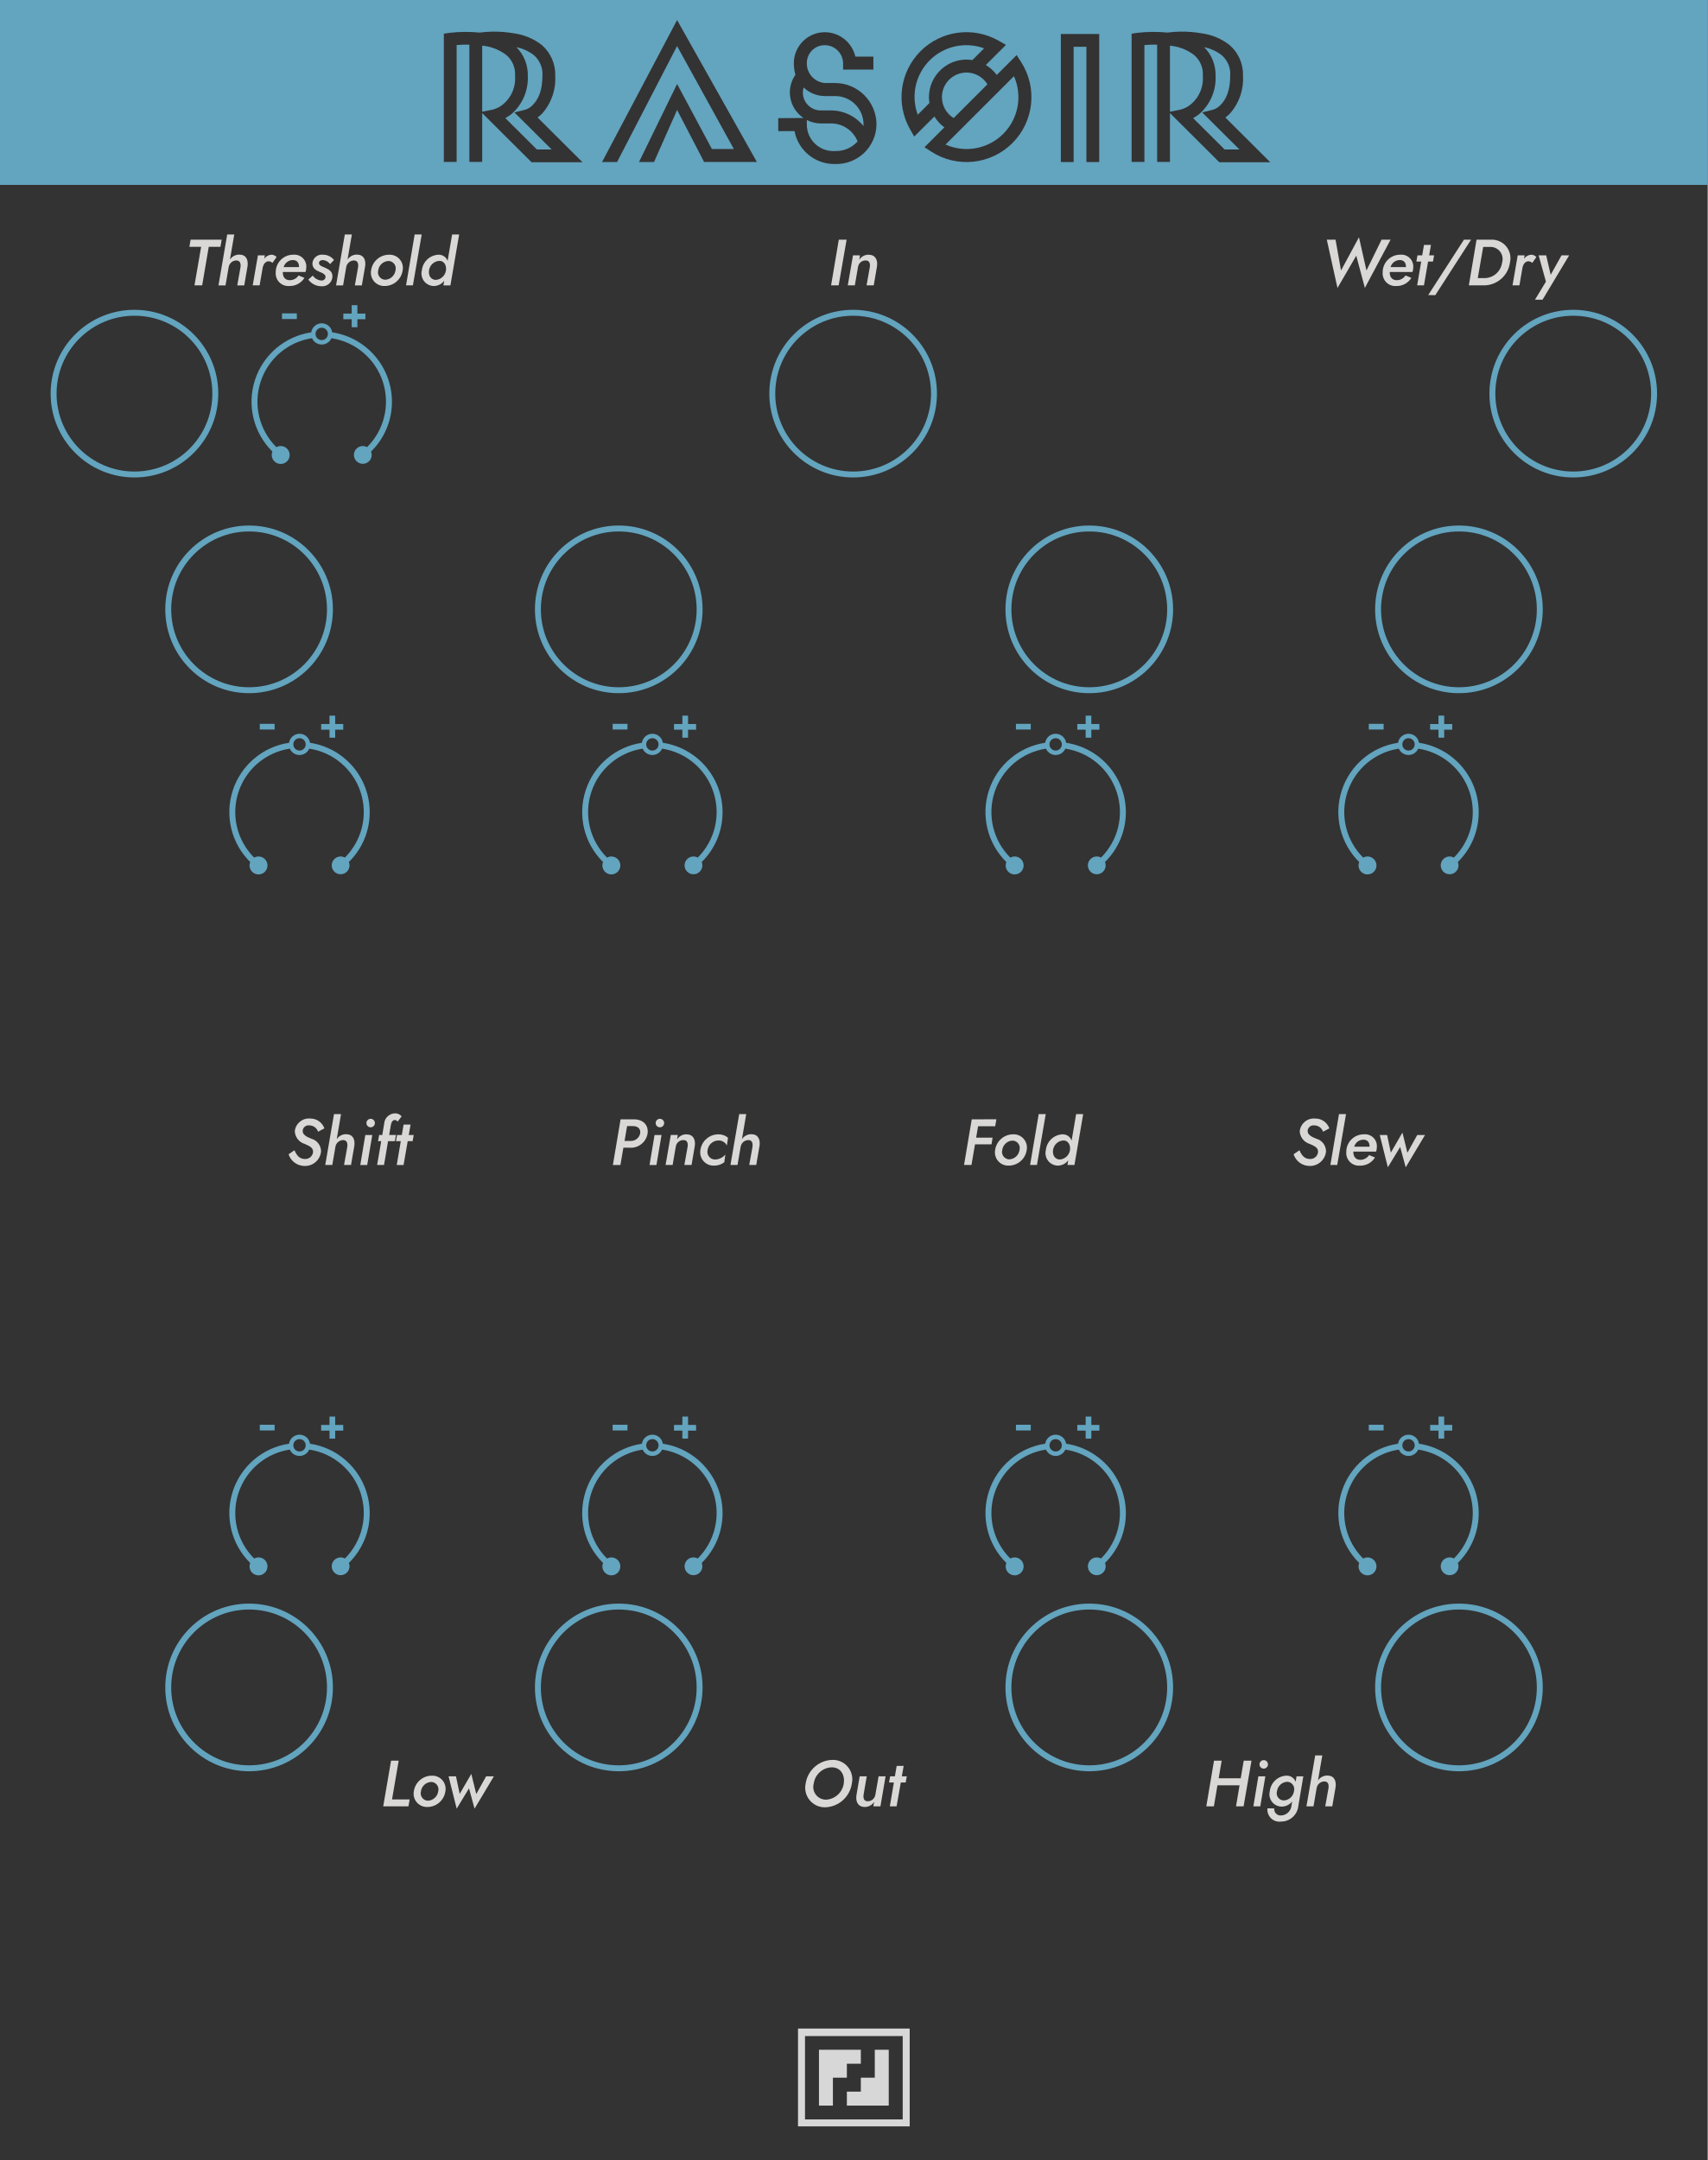
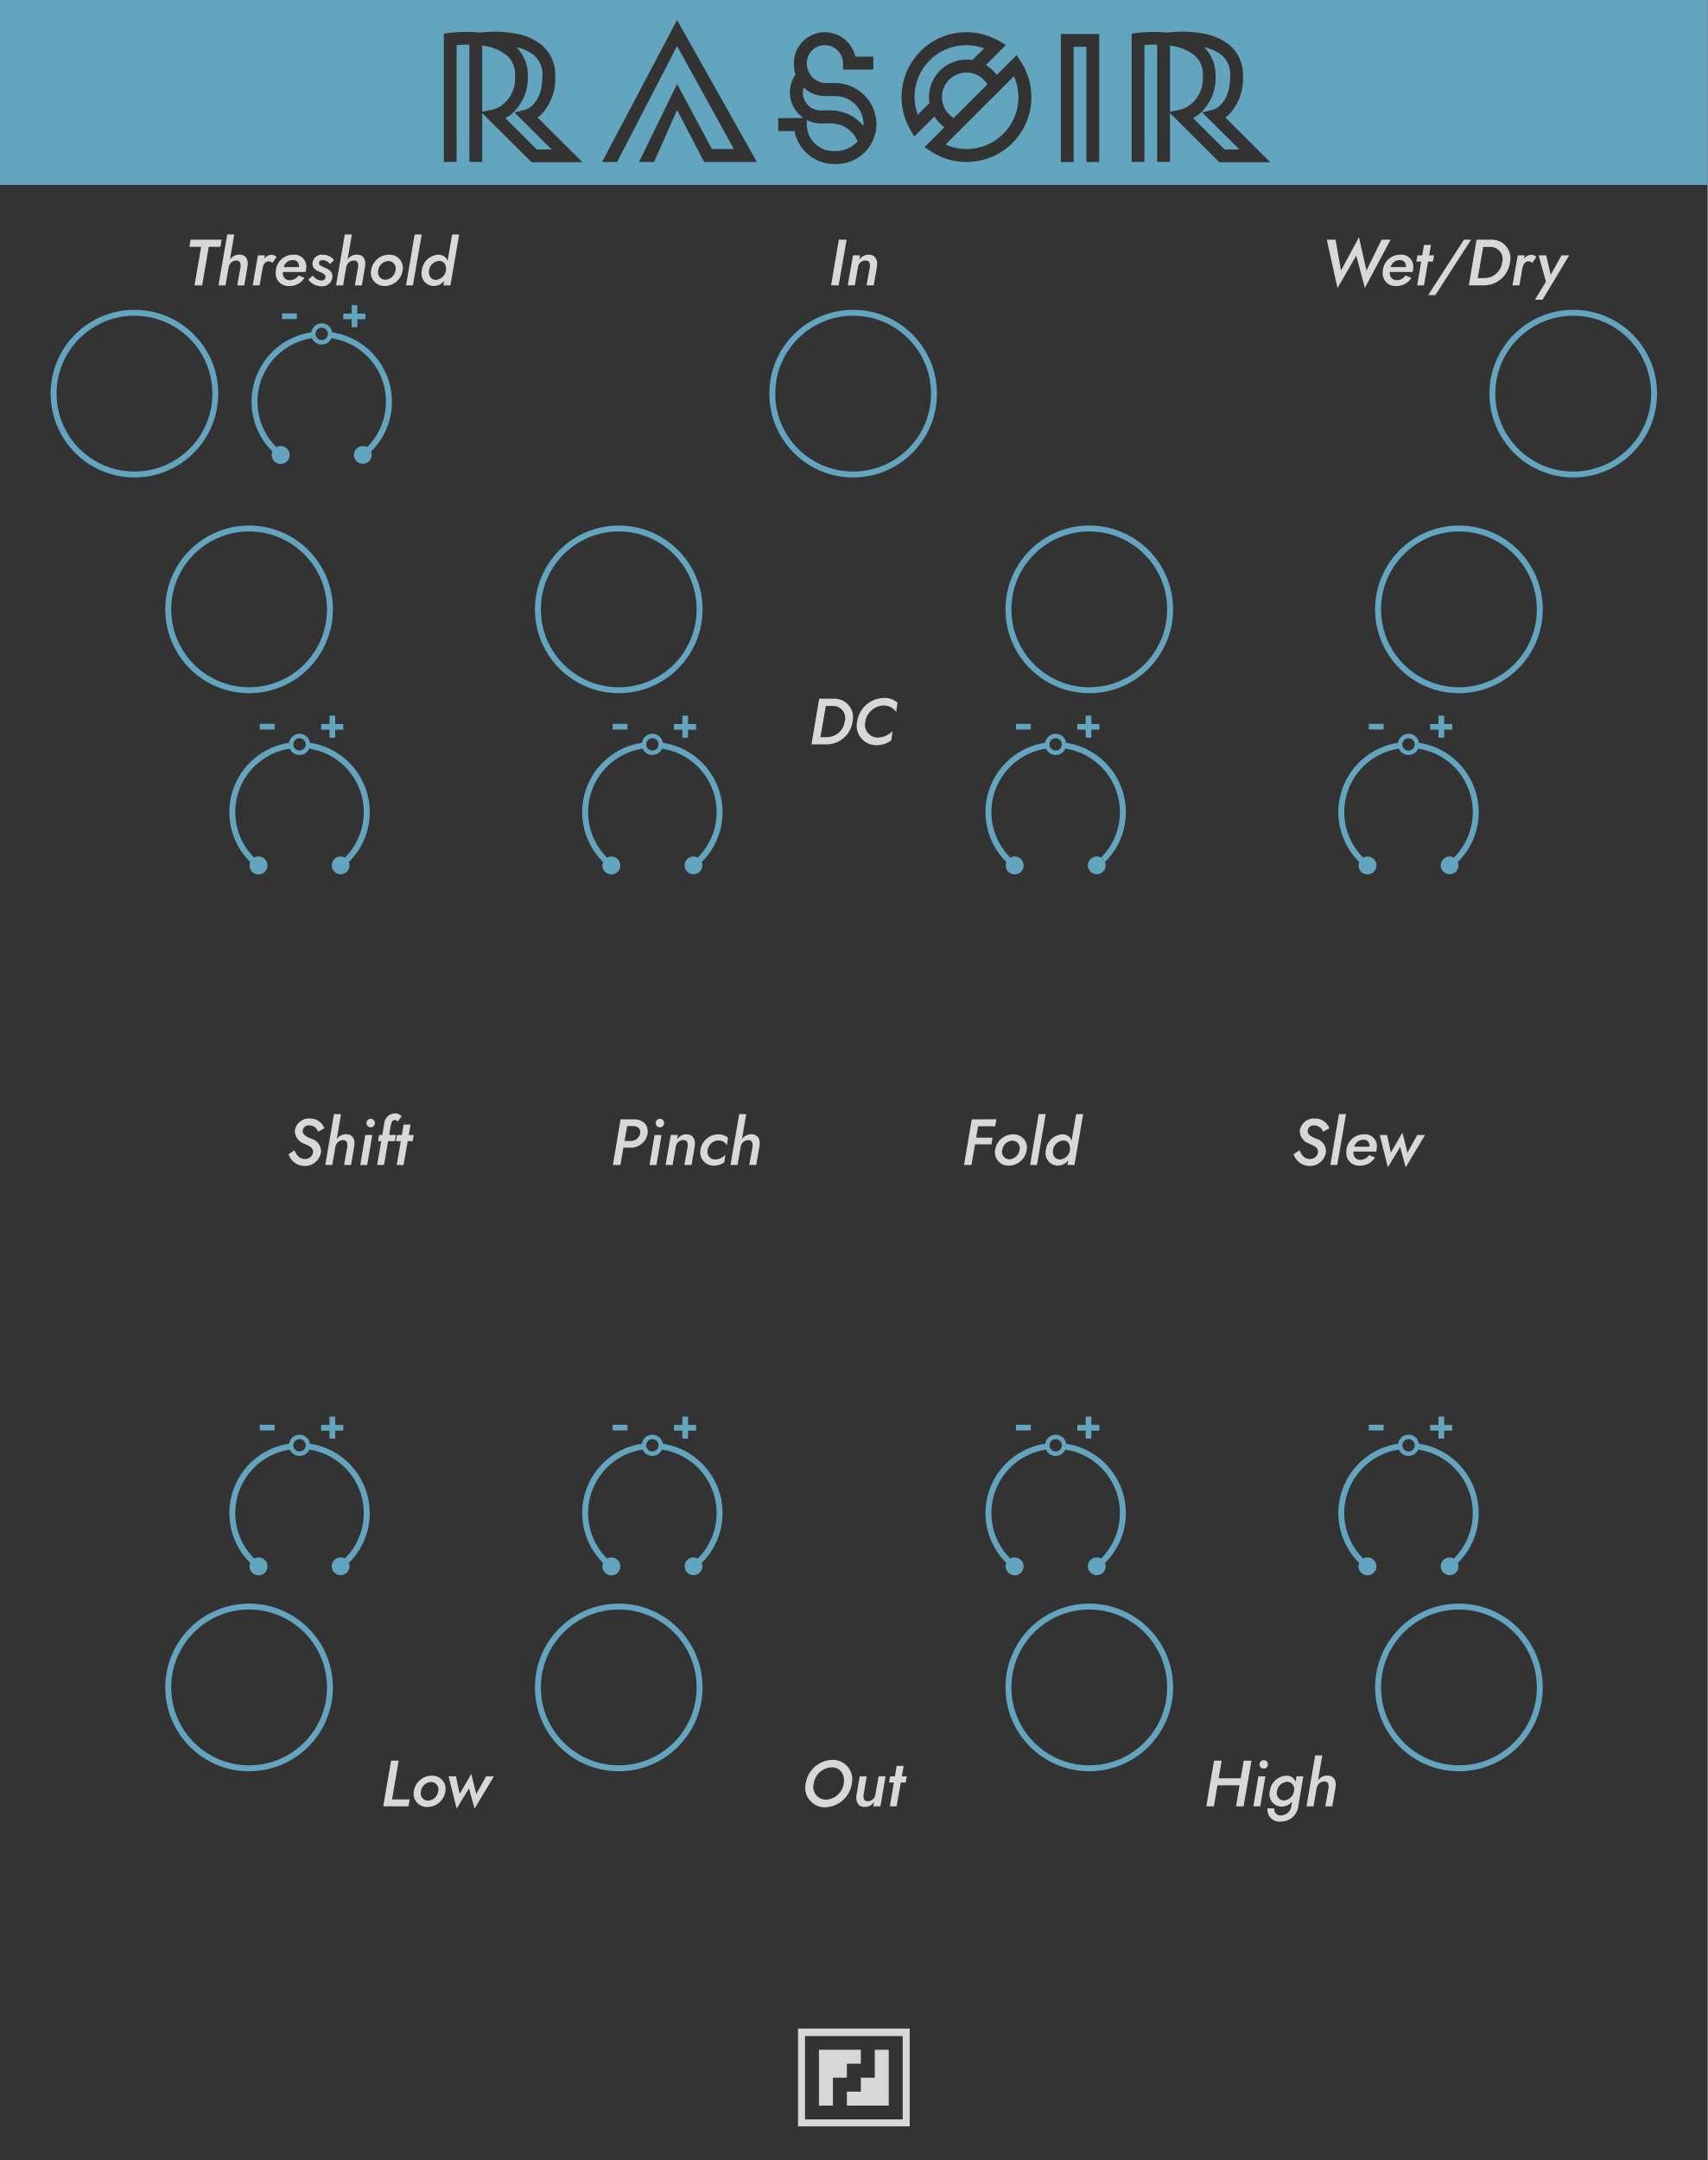
- <svg xmlns="http://www.w3.org/2000/svg" id="svg1027" version="1.1" viewBox="0 0 288 364.252" height="128.5mm" width="101.6mm">
-   <defs id="defs1031" />
-   <g data-name="Rasoir" id="4f4930e5-e739-4671-9c12-14c9fcf0f2c1">
-     <rect fill="#333" height="364.252" width="288" data-name="BG" id="ca32be9a-f59f-4d6b-8d86-cb1a7b175b66" />
-     <rect fill="#63a4bf" height="31.181" width="288" data-name="Header" id="e96770ef-0c9f-47a9-b61f-1850cdcccdc6" />
-     <g data-name="Logo" id="8f72680e-1e25-4e26-a13f-835b089ff65d">
+ <svg xmlns="http://www.w3.org/2000/svg" id="svg1031" version="1.1" viewBox="0 0 288 364.252" height="128.5mm" width="101.6mm">
+   <defs id="defs1035" />
+   <g data-name="Rasoir" id="140d78ec-468f-4d15-a082-624430942a63">
+     <rect fill="#333" height="364.252" width="288" data-name="BG" id="31c76ab0-01d4-495e-a04c-e8998869bc2b" />
+     <rect fill="#63a4bf" height="31.181" width="288" data-name="Header" id="6f911f98-e4e3-4638-a8a4-31b1df1c1140" />
+     <g data-name="Logo" id="8180852c-7c85-467a-b1fc-969953adc706">
      <polygon id="polygon837" fill="#d7d7d7" points="140.469 345.662 138.115 345.662 138.115 348.016 138.115 350.37 138.115 352.724 138.115 355.078 140.469 355.078 140.469 352.724 140.469 350.37 142.823 350.37 142.823 348.016 145.177 348.016 145.177 345.662 142.823 345.662 140.469 345.662" />
      <polygon id="polygon839" fill="#d7d7d7" points="142.823 355.078 145.177 355.078 147.531 355.078 149.885 355.078 149.885 352.724 149.885 350.37 149.885 348.016 149.885 345.662 147.531 345.662 147.531 348.016 147.531 350.37 145.177 350.37 145.177 352.724 142.823 352.724 142.823 355.078" />
      <polygon id="polygon841" fill="#d7d7d7" points="152.239 342.085 135.761 342.085 135.761 343.353 152.239 343.353 152.239 357.406 135.761 357.406 135.761 342.085 134.583 342.085 134.583 358.583 135.761 358.583 153.417 358.583 153.417 357.406 153.417 342.085 152.239 342.085" />
    </g>
-     <g data-name="Text" id="6a522b6a-b732-4c40-8ebf-26a3c871fa75">
+     <g data-name="Text" id="89b1268f-3f3c-4bf7-b7e4-56b75ae8147e">
      <path id="path844" fill="#d9d8d6" d="M32.147,40.42h5.238l-.209,1.2h-1.97l-1.111,6.5H32.8l1.122-6.5H31.938Z" />
      <path id="path846" fill="#d9d8d6" d="M39.87,43.919A1.345,1.345,0,0,0,38.572,45l-.539,3.125H36.845l1.474-8.581h1.188l-.726,4.224a1.88,1.88,0,0,1,1.563-.836c1.143,0,1.55.847,1.408,1.947l-.562,3.246H40.014l.549-3.081C40.629,44.447,40.509,43.941,39.87,43.919Z" />
      <path id="path848" fill="#d9d8d6" d="M45.337,44.062c-.539-.011-.869.44-1.013.957l-.539,3.1H42.619l.88-5.061h1.166l-.1.572a1.642,1.642,0,0,1,1.2-.682,1.216,1.216,0,0,1,.88.4l-.7.99A.906.906,0,0,0,45.337,44.062Z" />
      <path id="path850" fill="#d9d8d6" d="M46.5,45.921a2.944,2.944,0,0,1,2.971-2.97,2,2,0,0,1,2.178,2.222,2.447,2.447,0,0,1-.121.693H47.69c-.022.814.374,1.386,1.189,1.386a1.771,1.771,0,0,0,1.473-.8l.991.407a2.909,2.909,0,0,1-2.564,1.375A2.134,2.134,0,0,1,46.5,45.921Zm1.331-.88h2.6v-.022c0-.726-.352-1.166-1.056-1.166A1.628,1.628,0,0,0,47.833,45.041Z" />
      <path id="path852" fill="#d9d8d6" d="M54.2,47.308a.638.638,0,0,0,.7-.595c.011-.44-.484-.671-.969-.858-.616-.242-1.264-.6-1.243-1.463a1.591,1.591,0,0,1,1.782-1.441,2.354,2.354,0,0,1,1.86.891l-.66.693a1.676,1.676,0,0,0-1.21-.682c-.4,0-.661.2-.661.484-.022.4.418.561.924.77.748.319,1.365.66,1.343,1.54a1.713,1.713,0,0,1-1.859,1.628A2.742,2.742,0,0,1,52,47.153l.748-.682A1.945,1.945,0,0,0,54.2,47.308Z" />
      <path id="path854" fill="#d9d8d6" d="M59.7,43.919A1.345,1.345,0,0,0,58.4,45l-.539,3.125H56.677l1.474-8.581h1.188l-.726,4.224a1.88,1.88,0,0,1,1.563-.836c1.143,0,1.55.847,1.408,1.947l-.562,3.246H59.846l.549-3.081C60.461,44.447,60.341,43.941,59.7,43.919Z" />
      <path id="path856" fill="#d9d8d6" d="M65.621,42.951a2.231,2.231,0,0,1,2.288,2.64,3.071,3.071,0,0,1-3.036,2.64,2.237,2.237,0,0,1-2.289-2.64A3.071,3.071,0,0,1,65.621,42.951Zm-.66,4.224A1.833,1.833,0,0,0,66.7,45.591a1.255,1.255,0,0,0-1.178-1.584,1.832,1.832,0,0,0-1.738,1.584A1.255,1.255,0,0,0,64.961,47.175Z" />
      <path id="path858" fill="#d9d8d6" d="M71.12,39.541l-1.484,8.581H68.48l1.452-8.581Z" />
      <path id="path860" fill="#d9d8d6" d="M73.959,42.951A1.582,1.582,0,0,1,75.488,44l.759-4.455h1.188l-1.474,8.581H74.784l.132-.782a2.229,2.229,0,0,1-1.772.891,2.113,2.113,0,0,1-2-2.64A2.954,2.954,0,0,1,73.959,42.951ZM73.518,47.2a1.863,1.863,0,0,0,1.695-1.606c.11-.847-.308-1.584-1.078-1.606a1.864,1.864,0,0,0-1.783,1.606C72.221,46.449,72.66,47.2,73.518,47.2Z" />
      <path id="path862" fill="#d9d8d6" d="M142.779,40.42l-1.342,7.7h-1.276l1.3-7.7Z" />
      <path id="path864" fill="#d9d8d6" d="M145.991,43.919a1.284,1.284,0,0,0-1.287,1.089l-.539,3.114h-1.189l.88-5.061h1.178l-.121.748a1.833,1.833,0,0,1,1.562-.858c1.155,0,1.584.88,1.43,1.958l-.55,3.213h-1.21l.55-3.081C146.772,44.447,146.651,43.919,145.991,43.919Z" />
      <path id="path866" fill="#d9d8d6" d="M140.406,296.777a3.269,3.269,0,0,1,3.256,3.983,4.682,4.682,0,0,1-4.531,4.015,3.3,3.3,0,0,1-3.258-4.015A4.682,4.682,0,0,1,140.406,296.777Zm-1.144,6.711a3.178,3.178,0,0,0,3.037-2.728c.22-1.408-.485-2.718-2.026-2.729a3.175,3.175,0,0,0-3.035,2.729A2.138,2.138,0,0,0,139.262,303.488Z" />
      <path id="path868" fill="#d9d8d6" d="M146.324,303.752a1.283,1.283,0,0,0,1.3-1.078l.551-3.124h1.177l-.869,5.06h-1.189l.121-.748a1.845,1.845,0,0,1-1.563.858c-1.142,0-1.572-.891-1.418-1.958l.549-3.212h1.19l-.53,3.08C145.564,303.224,145.685,303.752,146.324,303.752Z" />
      <path id="path870" fill="#d9d8d6" d="M150.922,299.55l.3-1.761H152.4l-.308,1.761h.836l-.188,1.045h-.824l-.705,4.015h-1.143l.682-4.015h-.815l.188-1.045Z" />
      <path id="path872" fill="#d9d8d6" d="M67.238,296.909l-1.122,6.535h2.971l-.2,1.166H64.631l1.32-7.7Z" />
      <path id="path874" fill="#d9d8d6" d="M72.827,299.439a2.232,2.232,0,0,1,2.288,2.641,3.071,3.071,0,0,1-3.036,2.64,2.237,2.237,0,0,1-2.289-2.64A3.072,3.072,0,0,1,72.827,299.439Zm-.66,4.225a1.833,1.833,0,0,0,1.738-1.584,1.256,1.256,0,0,0-1.178-1.585,1.833,1.833,0,0,0-1.738,1.585A1.255,1.255,0,0,0,72.167,303.664Z" />
      <path id="path876" fill="#d9d8d6" d="M76.9,299.55l.627,2.97,1.958-3.377.836,3.4,1.662-2.992h1.309L80.032,305l-.935-3.422L77.017,305l-1.364-5.445Z" />
      <path id="path878" fill="#d9d8d6" d="M206.033,296.908l-.506,2.971h3.719l.506-2.971h1.309l-1.331,7.7h-1.276l.594-3.542h-3.73l-.6,3.542h-1.277l1.3-7.7Z" />
      <path id="path880" fill="#d9d8d6" d="M213.4,299.549l-.858,5.06h-1.166l.847-5.06Zm-.242-2.729a.716.716,0,1,1-.748.715A.722.722,0,0,1,213.161,296.82Z" />
      <path id="path882" fill="#d9d8d6" d="M214.9,304.962a1.065,1.065,0,0,0,1.166,1.187A1.814,1.814,0,0,0,217.8,304.5l.121-.7a2.286,2.286,0,0,1-1.772.857,2.081,2.081,0,0,1-2-2.6,2.945,2.945,0,0,1,2.817-2.62,1.589,1.589,0,0,1,1.54,1.035l.154-.924h1.144l-.836,4.951a2.935,2.935,0,0,1-2.927,2.684,2.034,2.034,0,0,1-2.288-2.234Zm1.628-1.343a1.819,1.819,0,0,0,1.661-1.375l.055-.274a1.241,1.241,0,0,0-1.1-1.5,1.827,1.827,0,0,0-1.782,1.585A1.213,1.213,0,0,0,216.527,303.619Z" />
      <path id="path884" fill="#d9d8d6" d="M223.358,300.407a1.346,1.346,0,0,0-1.3,1.078l-.539,3.124h-1.188l1.474-8.581H223l-.726,4.225a1.881,1.881,0,0,1,1.563-.836c1.143,0,1.551.847,1.408,1.947l-.561,3.245H223.5l.55-3.08C224.117,300.936,224,300.429,223.358,300.407Z" />
      <path id="path886" fill="#d9d8d6" d="M51.4,195.445a1.305,1.305,0,0,0,1.4-1.188c.022-.748-.616-.99-1.386-1.342a2.358,2.358,0,0,1-1.7-2.135,2.391,2.391,0,0,1,2.585-2.156,2.489,2.489,0,0,1,2.409,1.661l-1.066.562a1.547,1.547,0,0,0-1.475-1.068.988.988,0,0,0-1.122.913c-.033.617.583.991,1.452,1.331a2.218,2.218,0,0,1,1.651,2.146,2.716,2.716,0,0,1-2.806,2.453,2.858,2.858,0,0,1-2.673-1.969l.989-.682C50.036,194.84,50.519,195.445,51.4,195.445Z" />
      <path id="path888" fill="#d9d8d6" d="M57.879,192.255a1.342,1.342,0,0,0-1.3,1.078l-.539,3.124H54.853l1.475-8.581h1.187L56.79,192.1a1.88,1.88,0,0,1,1.562-.836c1.144,0,1.551.846,1.409,1.947l-.562,3.245H58.022l.55-3.08C58.638,192.783,58.517,192.276,57.879,192.255Z" />
      <path id="path890" fill="#d9d8d6" d="M62.785,191.4l-.858,5.061H60.761l.847-5.061Zm-.242-2.728a.716.716,0,1,1-.748.715A.722.722,0,0,1,62.543,188.668Z" />
      <path id="path892" fill="#d9d8d6" d="M64.468,191.4l.319-1.87a1.871,1.871,0,0,1,1.87-1.782,1.4,1.4,0,0,1,1.078.506l-.681.9a.571.571,0,0,0-.462-.286c-.386,0-.617.418-.683.9l-.275,1.627h1.144l-.186,1.045H65.447l-.682,4.016H63.6l.694-4.016h-.539l.187-1.045Z" />
      <path id="path894" fill="#d9d8d6" d="M67.767,191.4l.3-1.759h1.177l-.308,1.759h.836l-.187,1.045h-.825l-.7,4.016H66.909l.682-4.016h-.814l.187-1.045Z" />
      <path id="path896" fill="#d9d8d6" d="M106.891,188.756c1.54,0,2.52.946,2.322,2.4a2.866,2.866,0,0,1-3.059,2.387h-1.022l-.5,2.916H103.36l1.3-7.7Zm-1.132,1.143-.43,2.5h.936a1.593,1.593,0,0,0,1.694-1.243c.132-.781-.374-1.255-1.189-1.255Z" />
      <path id="path898" fill="#d9d8d6" d="M111.566,191.4l-.858,5.061h-1.166l.848-5.061Zm-.242-2.728a.716.716,0,1,1-.748.715A.721.721,0,0,1,111.324,188.668Z" />
      <path id="path900" fill="#d9d8d6" d="M115.263,192.254a1.284,1.284,0,0,0-1.288,1.09l-.539,3.113h-1.188l.88-5.061h1.178l-.122.749a1.833,1.833,0,0,1,1.563-.859c1.154,0,1.584.88,1.43,1.958l-.55,3.213h-1.21l.55-3.081C116.044,192.782,115.923,192.254,115.263,192.254Z" />
      <path id="path902" fill="#d9d8d6" d="M120.564,195.532a2.331,2.331,0,0,0,1.771-.836l-.187,1.3a2.728,2.728,0,0,1-1.717.571,2.245,2.245,0,0,1-2.309-2.639,3.065,3.065,0,0,1,3.047-2.641,2.4,2.4,0,0,1,1.606.572l-.186,1.309a1.556,1.556,0,0,0-1.453-.847,1.871,1.871,0,0,0-1.8,1.607A1.286,1.286,0,0,0,120.564,195.532Z" />
      <path id="path904" fill="#d9d8d6" d="M126.219,192.254a1.344,1.344,0,0,0-1.3,1.078l-.539,3.125h-1.189l1.475-8.581h1.187l-.725,4.225a1.877,1.877,0,0,1,1.562-.837c1.144,0,1.551.847,1.408,1.947l-.561,3.246h-1.177l.55-3.081C126.977,192.782,126.857,192.276,126.219,192.254Z" />
      <path id="path906" fill="#d9d8d6" d="M168.038,188.755l-.2,1.166h-2.883l-.33,1.926H167.4l-.186,1.132h-2.784l-.594,3.477h-1.254l1.3-7.7Z" />
      <path id="path908" fill="#d9d8d6" d="M170.864,191.285a2.232,2.232,0,0,1,2.288,2.641,3.071,3.071,0,0,1-3.036,2.64,2.237,2.237,0,0,1-2.289-2.64A3.072,3.072,0,0,1,170.864,191.285Zm-.66,4.225a1.833,1.833,0,0,0,1.738-1.584,1.255,1.255,0,0,0-1.177-1.584,1.832,1.832,0,0,0-1.739,1.584A1.256,1.256,0,0,0,170.2,195.51Z" />
      <path id="path910" fill="#d9d8d6" d="M176.363,187.875l-1.484,8.581h-1.156l1.453-8.581Z" />
      <path id="path912" fill="#d9d8d6" d="M179.2,191.285a1.585,1.585,0,0,1,1.529,1.046l.759-4.456h1.189l-1.475,8.581h-1.177l.132-.781a2.227,2.227,0,0,1-1.771.891,2.112,2.112,0,0,1-2-2.64A2.955,2.955,0,0,1,179.2,191.285Zm-.44,4.247a1.863,1.863,0,0,0,1.694-1.606c.11-.847-.308-1.584-1.078-1.607a1.863,1.863,0,0,0-1.782,1.607C177.464,194.784,177.9,195.532,178.762,195.532Z" />
      <path id="path914" fill="#d9d8d6" d="M220.89,195.444a1.305,1.305,0,0,0,1.4-1.187c.021-.748-.615-.99-1.387-1.343a2.36,2.36,0,0,1-1.705-2.134,2.391,2.391,0,0,1,2.586-2.156,2.485,2.485,0,0,1,2.408,1.661l-1.066.561a1.545,1.545,0,0,0-1.475-1.067.988.988,0,0,0-1.121.913c-.033.616.582.99,1.451,1.331a2.213,2.213,0,0,1,1.651,2.145,2.716,2.716,0,0,1-2.8,2.454,2.862,2.862,0,0,1-2.674-1.97l.99-.681C219.525,194.84,220.01,195.444,220.89,195.444Z" />
      <path id="path916" fill="#d9d8d6" d="M227.006,187.876l-1.485,8.581h-1.156l1.453-8.581Z" />
      <path id="path918" fill="#d9d8d6" d="M227.049,194.257a2.945,2.945,0,0,1,2.97-2.971,2,2,0,0,1,2.18,2.223,2.44,2.44,0,0,1-.121.692h-3.84c-.023.815.373,1.387,1.188,1.387a1.777,1.777,0,0,0,1.474-.8l.99.407a2.909,2.909,0,0,1-2.564,1.375A2.134,2.134,0,0,1,227.049,194.257Zm1.332-.881h2.595v-.022c0-.726-.351-1.166-1.054-1.166A1.626,1.626,0,0,0,228.381,193.376Z" />
      <path id="path920" fill="#d9d8d6" d="M233.935,191.4l.627,2.97,1.957-3.377.836,3.4,1.662-2.993h1.309l-3.256,5.446-.935-3.422-2.079,3.422-1.365-5.446Z" />
      <path id="path922" fill="#d9d8d6" d="M233,40.42h1.518l-4.335,8.131-1.452-5.435-3.168,5.446-1.8-8.142h1.474l.924,5.193,3.025-5.6,1.266,5.6Z" />
      <path id="path924" fill="#d9d8d6" d="M233.185,45.921a2.944,2.944,0,0,1,2.971-2.97,2,2,0,0,1,2.179,2.222,2.483,2.483,0,0,1-.121.693h-3.84c-.023.814.374,1.386,1.188,1.386a1.774,1.774,0,0,0,1.474-.8l.99.407a2.906,2.906,0,0,1-2.563,1.375A2.134,2.134,0,0,1,233.185,45.921Zm1.331-.88h2.6v-.022c0-.726-.351-1.166-1.056-1.166A1.628,1.628,0,0,0,234.516,45.041Z" />
      <path id="path926" fill="#d9d8d6" d="M239.852,43.061l.3-1.76h1.177l-.308,1.76h.836l-.187,1.045h-.825l-.7,4.016h-1.144l.682-4.016h-.814l.187-1.045Z" />
      <path id="path928" fill="#d9d8d6" d="M248.092,40.42l-6.03,9.352-1.2-.011,6.029-9.341Z" />
      <path id="path930" fill="#d9d8d6" d="M247.717,48.122l1.3-7.7h2.4a3.13,3.13,0,0,1,3.234,3.851,4.442,4.442,0,0,1-4.466,3.851Zm2.42-6.48-.914,5.258h1.045a3.021,3.021,0,0,0,3.059-2.629,2.041,2.041,0,0,0-2.079-2.629Z" />
      <path id="path932" fill="#d9d8d6" d="M257.8,44.062c-.539-.011-.87.44-1.013.957l-.539,3.1h-1.166l.88-5.061h1.166l-.1.572a1.642,1.642,0,0,1,1.2-.682,1.216,1.216,0,0,1,.88.4l-.7.99A.908.908,0,0,0,257.8,44.062Z" />
      <path id="path934" fill="#d9d8d6" d="M260.146,50.542H258.87l1.848-3.047-1.232-4.434h1.277l.758,3.278,1.827-3.278h1.287Z" />
+       <path id="path936" fill="#d9d8d6" d="M136.853,125.528l1.3-7.7h2.4a3.13,3.13,0,0,1,3.234,3.851,4.441,4.441,0,0,1-4.467,3.85Zm2.42-6.48-.914,5.259H139.4a3.02,3.02,0,0,0,3.059-2.629,2.041,2.041,0,0,0-2.078-2.63Z" />
+       <path id="path938" fill="#d9d8d6" d="M147.984,124.384a3.749,3.749,0,0,0,2.553-1.078l-.231,1.54a4.07,4.07,0,0,1-2.5.814,3.278,3.278,0,0,1-3.255-3.982,4.659,4.659,0,0,1,4.533-3.983,3.2,3.2,0,0,1,2.287.814l-.242,1.552a2.486,2.486,0,0,0-2.135-1.09,3.22,3.22,0,0,0-3.057,2.707A2.166,2.166,0,0,0,147.984,124.384Z" />
    </g>
-     <g data-name="Legend" id="ff587c59-89d5-49e2-a69b-bc76e725ca78">
-       <circle id="circle937" stroke-miterlimit="10" stroke="#63a4bf" fill="none" r="13.636" cy="66.38" cx="143.88" />
-       <circle id="circle939" stroke-miterlimit="10" stroke="#63a4bf" fill="none" r="13.636" cy="102.759" cx="42.009" />
-       <path id="path941" fill="#63a4bf" d="M43.815,122.063h2.5v.959h-2.5Z" />
-       <path id="path943" fill="#63a4bf" d="M57.886,123.052H56.53v1.35h-.959v-1.35H54.16v-.959h1.411v-1.41h.959v1.41h1.356Z" />
-       <path id="path945" fill="#63a4bf" d="M62.352,136.953A11.847,11.847,0,0,0,52.279,125.26a1.785,1.785,0,0,0-3.531,0,11.821,11.821,0,0,0-6.55,20.11,1.513,1.513,0,1,0,.667-.749,10.821,10.821,0,0,1,6.011-18.371,1.788,1.788,0,0,0,3.275,0,10.821,10.821,0,0,1,6.016,18.366,1.5,1.5,0,1,0,.667.748A11.728,11.728,0,0,0,62.352,136.953ZM50.513,126.571a1.043,1.043,0,1,1,1.043-1.043A1.043,1.043,0,0,1,50.513,126.571Z" />
-       <circle id="circle947" stroke-miterlimit="10" stroke="#63a4bf" fill="none" r="13.636" cy="102.759" cx="104.352" />
-       <path id="path949" fill="#63a4bf" d="M103.323,122.063h2.5v.959h-2.5Z" />
-       <path id="path951" fill="#63a4bf" d="M117.394,123.052h-1.356v1.35h-.959v-1.35h-1.411v-.959h1.411v-1.41h.959v1.41h1.356Z" />
-       <path id="path953" fill="#63a4bf" d="M121.859,136.953a11.846,11.846,0,0,0-10.072-11.693,1.785,1.785,0,0,0-3.531,0,11.821,11.821,0,0,0-6.55,20.11,1.513,1.513,0,1,0,.667-.749,10.821,10.821,0,0,1,6.011-18.371,1.787,1.787,0,0,0,3.274,0,10.822,10.822,0,0,1,6.017,18.366,1.5,1.5,0,1,0,.667.748A11.732,11.732,0,0,0,121.859,136.953Zm-11.838-10.382a1.043,1.043,0,1,1,1.043-1.043A1.042,1.042,0,0,1,110.021,126.571Z" />
-       <circle id="circle955" stroke-miterlimit="10" stroke="#63a4bf" fill="none" r="13.636" cy="102.759" cx="183.705" />
-       <path id="path957" fill="#63a4bf" d="M171.337,122.063h2.5v.959h-2.5Z" />
-       <path id="path959" fill="#63a4bf" d="M185.408,123.052h-1.356v1.35h-.959v-1.35h-1.41v-.959h1.41v-1.41h.959v1.41h1.356Z" />
-       <path id="path961" fill="#63a4bf" d="M189.874,136.953A11.847,11.847,0,0,0,179.8,125.26a1.785,1.785,0,0,0-3.531,0,11.821,11.821,0,0,0-6.55,20.11,1.513,1.513,0,1,0,.667-.749,10.821,10.821,0,0,1,6.012-18.371,1.787,1.787,0,0,0,3.274,0,10.821,10.821,0,0,1,6.016,18.366,1.5,1.5,0,1,0,.668.748A11.732,11.732,0,0,0,189.874,136.953Zm-11.838-10.382a1.043,1.043,0,1,1,1.042-1.043A1.043,1.043,0,0,1,178.036,126.571Z" />
-       <circle id="circle963" stroke-miterlimit="10" stroke="#63a4bf" fill="none" r="13.636" cy="102.759" cx="246.047" />
-       <path id="path965" fill="#63a4bf" d="M230.845,122.063h2.5v.959h-2.5Z" />
-       <path id="path967" fill="#63a4bf" d="M244.916,123.052H243.56v1.35H242.6v-1.35H241.19v-.959H242.6v-1.41h.959v1.41h1.356Z" />
-       <path id="path969" fill="#63a4bf" d="M249.382,136.953a11.847,11.847,0,0,0-10.073-11.693,1.785,1.785,0,0,0-3.531,0,11.821,11.821,0,0,0-6.55,20.11,1.513,1.513,0,1,0,.667-.749,10.821,10.821,0,0,1,6.011-18.371,1.788,1.788,0,0,0,3.275,0,10.821,10.821,0,0,1,6.016,18.366,1.5,1.5,0,1,0,.667.748A11.728,11.728,0,0,0,249.382,136.953Zm-11.839-10.382a1.043,1.043,0,1,1,1.043-1.043A1.043,1.043,0,0,1,237.543,126.571Z" />
-       <path id="path971" fill="#63a4bf" d="M43.815,240.263h2.5v.96h-2.5Z" />
-       <path id="path973" fill="#63a4bf" d="M57.886,241.253H56.53v1.35h-.959v-1.35H54.16v-.959h1.411v-1.411h.959v1.411h1.356Z" />
-       <path id="path975" fill="#63a4bf" d="M62.352,255.154a11.847,11.847,0,0,0-10.073-11.693,1.785,1.785,0,0,0-3.531,0,11.822,11.822,0,0,0-6.55,20.111,1.513,1.513,0,1,0,.667-.749,10.821,10.821,0,0,1,6.011-18.371,1.788,1.788,0,0,0,3.275,0,10.821,10.821,0,0,1,6.016,18.366,1.5,1.5,0,1,0,.667.748A11.732,11.732,0,0,0,62.352,255.154ZM50.513,244.772a1.043,1.043,0,1,1,1.043-1.043A1.043,1.043,0,0,1,50.513,244.772Z" />
-       <path id="path977" fill="#63a4bf" d="M103.323,240.263h2.5v.96h-2.5Z" />
-       <path id="path979" fill="#63a4bf" d="M117.394,241.253h-1.356v1.35h-.959v-1.35h-1.411v-.959h1.411v-1.411h.959v1.411h1.356Z" />
-       <path id="path981" fill="#63a4bf" d="M121.859,255.154a11.846,11.846,0,0,0-10.072-11.693,1.785,1.785,0,0,0-3.531,0,11.822,11.822,0,0,0-6.55,20.111,1.513,1.513,0,1,0,.667-.749,10.821,10.821,0,0,1,6.011-18.371,1.787,1.787,0,0,0,3.274,0,10.822,10.822,0,0,1,6.017,18.366,1.5,1.5,0,1,0,.667.748A11.735,11.735,0,0,0,121.859,255.154Zm-11.838-10.382a1.043,1.043,0,1,1,1.043-1.043A1.042,1.042,0,0,1,110.021,244.772Z" />
-       <path id="path983" fill="#63a4bf" d="M171.337,240.263h2.5v.96h-2.5Z" />
-       <path id="path985" fill="#63a4bf" d="M185.408,241.253h-1.356v1.35h-.959v-1.35h-1.41v-.959h1.41v-1.411h.959v1.411h1.356Z" />
-       <path id="path987" fill="#63a4bf" d="M189.874,255.154A11.847,11.847,0,0,0,179.8,243.461a1.785,1.785,0,0,0-3.531,0,11.822,11.822,0,0,0-6.55,20.111,1.513,1.513,0,1,0,.667-.749,10.821,10.821,0,0,1,6.012-18.371,1.787,1.787,0,0,0,3.274,0,10.821,10.821,0,0,1,6.016,18.366,1.5,1.5,0,1,0,.668.748A11.735,11.735,0,0,0,189.874,255.154Zm-11.838-10.382a1.043,1.043,0,1,1,1.042-1.043A1.043,1.043,0,0,1,178.036,244.772Z" />
-       <path id="path989" fill="#63a4bf" d="M230.845,240.263h2.5v.96h-2.5Z" />
-       <path id="path991" fill="#63a4bf" d="M244.916,241.253H243.56v1.35H242.6v-1.35H241.19v-.959H242.6v-1.411h.959v1.411h1.356Z" />
-       <path id="path993" fill="#63a4bf" d="M249.382,255.154a11.847,11.847,0,0,0-10.073-11.693,1.785,1.785,0,0,0-3.531,0,11.822,11.822,0,0,0-6.55,20.111,1.513,1.513,0,1,0,.667-.749,10.821,10.821,0,0,1,6.011-18.371,1.788,1.788,0,0,0,3.275,0,10.821,10.821,0,0,1,6.016,18.366,1.5,1.5,0,1,0,.667.748A11.732,11.732,0,0,0,249.382,255.154Zm-11.839-10.382a1.043,1.043,0,1,1,1.043-1.043A1.043,1.043,0,0,1,237.543,244.772Z" />
-       <circle id="circle995" stroke-miterlimit="10" stroke="#63a4bf" fill="none" r="13.636" cy="284.56" cx="42.009" />
-       <circle id="circle997" stroke-miterlimit="10" stroke="#63a4bf" fill="none" r="13.636" cy="284.56" cx="104.352" />
-       <circle id="circle999" stroke-miterlimit="10" stroke="#63a4bf" fill="none" r="13.636" cy="66.38" cx="265.323" />
-       <circle id="circle1001" stroke-miterlimit="10" stroke="#63a4bf" fill="none" r="13.636" cy="284.56" cx="183.705" />
-       <circle id="circle1003" stroke-miterlimit="10" stroke="#63a4bf" fill="none" r="13.636" cy="284.56" cx="246.047" />
-       <circle id="circle1005" stroke-miterlimit="10" stroke="#63a4bf" fill="none" r="13.636" cy="66.38" cx="22.677" />
-       <path id="path1007" fill="#63a4bf" d="M47.558,52.845h2.5V53.8h-2.5Z" />
-       <path id="path1009" fill="#63a4bf" d="M61.629,53.834H60.273v1.35h-.959v-1.35H57.9v-.959h1.411v-1.41h.959v1.41h1.356Z" />
-       <path id="path1011" fill="#63a4bf" d="M66.1,67.735A11.847,11.847,0,0,0,56.022,56.042a1.785,1.785,0,0,0-3.531,0,11.821,11.821,0,0,0-6.55,20.11,1.513,1.513,0,1,0,.667-.749,10.821,10.821,0,0,1,6.011-18.371,1.788,1.788,0,0,0,3.275,0A10.821,10.821,0,0,1,61.91,75.4a1.5,1.5,0,1,0,.667.748A11.728,11.728,0,0,0,66.1,67.735ZM54.256,57.353A1.043,1.043,0,1,1,55.3,56.31,1.043,1.043,0,0,1,54.256,57.353Z" />
+     <g data-name="Legend" id="037ee8b3-3ec3-4972-815b-3c8c32557491">
+       <circle id="circle941" stroke-miterlimit="10" stroke="#63a4bf" fill="none" r="13.636" cy="66.38" cx="143.88" />
+       <circle id="circle943" stroke-miterlimit="10" stroke="#63a4bf" fill="none" r="13.636" cy="102.759" cx="42.009" />
+       <path id="path945" fill="#63a4bf" d="M43.815,122.063h2.5v.959h-2.5Z" />
+       <path id="path947" fill="#63a4bf" d="M57.886,123.052H56.53v1.35h-.959v-1.35H54.16v-.959h1.411v-1.41h.959v1.41h1.356Z" />
+       <path id="path949" fill="#63a4bf" d="M62.352,136.953A11.847,11.847,0,0,0,52.279,125.26a1.785,1.785,0,0,0-3.531,0,11.821,11.821,0,0,0-6.55,20.11,1.513,1.513,0,1,0,.667-.749,10.821,10.821,0,0,1,6.011-18.371,1.788,1.788,0,0,0,3.275,0,10.821,10.821,0,0,1,6.016,18.366,1.5,1.5,0,1,0,.667.748A11.728,11.728,0,0,0,62.352,136.953ZM50.513,126.571a1.043,1.043,0,1,1,1.043-1.043A1.043,1.043,0,0,1,50.513,126.571Z" />
+       <circle id="circle951" stroke-miterlimit="10" stroke="#63a4bf" fill="none" r="13.636" cy="102.759" cx="104.352" />
+       <path id="path953" fill="#63a4bf" d="M103.323,122.063h2.5v.959h-2.5Z" />
+       <path id="path955" fill="#63a4bf" d="M117.394,123.052h-1.356v1.35h-.959v-1.35h-1.411v-.959h1.411v-1.41h.959v1.41h1.356Z" />
+       <path id="path957" fill="#63a4bf" d="M121.859,136.953a11.846,11.846,0,0,0-10.072-11.693,1.785,1.785,0,0,0-3.531,0,11.821,11.821,0,0,0-6.55,20.11,1.513,1.513,0,1,0,.667-.749,10.821,10.821,0,0,1,6.011-18.371,1.787,1.787,0,0,0,3.274,0,10.822,10.822,0,0,1,6.017,18.366,1.5,1.5,0,1,0,.667.748A11.732,11.732,0,0,0,121.859,136.953Zm-11.838-10.382a1.043,1.043,0,1,1,1.043-1.043A1.042,1.042,0,0,1,110.021,126.571Z" />
+       <circle id="circle959" stroke-miterlimit="10" stroke="#63a4bf" fill="none" r="13.636" cy="102.759" cx="183.705" />
+       <path id="path961" fill="#63a4bf" d="M171.337,122.063h2.5v.959h-2.5Z" />
+       <path id="path963" fill="#63a4bf" d="M185.408,123.052h-1.356v1.35h-.959v-1.35h-1.41v-.959h1.41v-1.41h.959v1.41h1.356Z" />
+       <path id="path965" fill="#63a4bf" d="M189.874,136.953A11.847,11.847,0,0,0,179.8,125.26a1.785,1.785,0,0,0-3.531,0,11.821,11.821,0,0,0-6.55,20.11,1.513,1.513,0,1,0,.667-.749,10.821,10.821,0,0,1,6.012-18.371,1.787,1.787,0,0,0,3.274,0,10.821,10.821,0,0,1,6.016,18.366,1.5,1.5,0,1,0,.668.748A11.732,11.732,0,0,0,189.874,136.953Zm-11.838-10.382a1.043,1.043,0,1,1,1.042-1.043A1.043,1.043,0,0,1,178.036,126.571Z" />
+       <circle id="circle967" stroke-miterlimit="10" stroke="#63a4bf" fill="none" r="13.636" cy="102.759" cx="246.047" />
+       <path id="path969" fill="#63a4bf" d="M230.845,122.063h2.5v.959h-2.5Z" />
+       <path id="path971" fill="#63a4bf" d="M244.916,123.052H243.56v1.35H242.6v-1.35H241.19v-.959H242.6v-1.41h.959v1.41h1.356Z" />
+       <path id="path973" fill="#63a4bf" d="M249.382,136.953a11.847,11.847,0,0,0-10.073-11.693,1.785,1.785,0,0,0-3.531,0,11.821,11.821,0,0,0-6.55,20.11,1.513,1.513,0,1,0,.667-.749,10.821,10.821,0,0,1,6.011-18.371,1.788,1.788,0,0,0,3.275,0,10.821,10.821,0,0,1,6.016,18.366,1.5,1.5,0,1,0,.667.748A11.728,11.728,0,0,0,249.382,136.953Zm-11.839-10.382a1.043,1.043,0,1,1,1.043-1.043A1.043,1.043,0,0,1,237.543,126.571Z" />
+       <path id="path975" fill="#63a4bf" d="M43.815,240.263h2.5v.96h-2.5Z" />
+       <path id="path977" fill="#63a4bf" d="M57.886,241.253H56.53v1.35h-.959v-1.35H54.16v-.959h1.411v-1.411h.959v1.411h1.356Z" />
+       <path id="path979" fill="#63a4bf" d="M62.352,255.154a11.847,11.847,0,0,0-10.073-11.693,1.785,1.785,0,0,0-3.531,0,11.822,11.822,0,0,0-6.55,20.111,1.513,1.513,0,1,0,.667-.749,10.821,10.821,0,0,1,6.011-18.371,1.788,1.788,0,0,0,3.275,0,10.821,10.821,0,0,1,6.016,18.366,1.5,1.5,0,1,0,.667.748A11.732,11.732,0,0,0,62.352,255.154ZM50.513,244.772a1.043,1.043,0,1,1,1.043-1.043A1.043,1.043,0,0,1,50.513,244.772Z" />
+       <path id="path981" fill="#63a4bf" d="M103.323,240.263h2.5v.96h-2.5Z" />
+       <path id="path983" fill="#63a4bf" d="M117.394,241.253h-1.356v1.35h-.959v-1.35h-1.411v-.959h1.411v-1.411h.959v1.411h1.356Z" />
+       <path id="path985" fill="#63a4bf" d="M121.859,255.154a11.846,11.846,0,0,0-10.072-11.693,1.785,1.785,0,0,0-3.531,0,11.822,11.822,0,0,0-6.55,20.111,1.513,1.513,0,1,0,.667-.749,10.821,10.821,0,0,1,6.011-18.371,1.787,1.787,0,0,0,3.274,0,10.822,10.822,0,0,1,6.017,18.366,1.5,1.5,0,1,0,.667.748A11.735,11.735,0,0,0,121.859,255.154Zm-11.838-10.382a1.043,1.043,0,1,1,1.043-1.043A1.042,1.042,0,0,1,110.021,244.772Z" />
+       <path id="path987" fill="#63a4bf" d="M171.337,240.263h2.5v.96h-2.5Z" />
+       <path id="path989" fill="#63a4bf" d="M185.408,241.253h-1.356v1.35h-.959v-1.35h-1.41v-.959h1.41v-1.411h.959v1.411h1.356Z" />
+       <path id="path991" fill="#63a4bf" d="M189.874,255.154A11.847,11.847,0,0,0,179.8,243.461a1.785,1.785,0,0,0-3.531,0,11.822,11.822,0,0,0-6.55,20.111,1.513,1.513,0,1,0,.667-.749,10.821,10.821,0,0,1,6.012-18.371,1.787,1.787,0,0,0,3.274,0,10.821,10.821,0,0,1,6.016,18.366,1.5,1.5,0,1,0,.668.748A11.735,11.735,0,0,0,189.874,255.154Zm-11.838-10.382a1.043,1.043,0,1,1,1.042-1.043A1.043,1.043,0,0,1,178.036,244.772Z" />
+       <path id="path993" fill="#63a4bf" d="M230.845,240.263h2.5v.96h-2.5Z" />
+       <path id="path995" fill="#63a4bf" d="M244.916,241.253H243.56v1.35H242.6v-1.35H241.19v-.959H242.6v-1.411h.959v1.411h1.356Z" />
+       <path id="path997" fill="#63a4bf" d="M249.382,255.154a11.847,11.847,0,0,0-10.073-11.693,1.785,1.785,0,0,0-3.531,0,11.822,11.822,0,0,0-6.55,20.111,1.513,1.513,0,1,0,.667-.749,10.821,10.821,0,0,1,6.011-18.371,1.788,1.788,0,0,0,3.275,0,10.821,10.821,0,0,1,6.016,18.366,1.5,1.5,0,1,0,.667.748A11.732,11.732,0,0,0,249.382,255.154Zm-11.839-10.382a1.043,1.043,0,1,1,1.043-1.043A1.043,1.043,0,0,1,237.543,244.772Z" />
+       <circle id="circle999" stroke-miterlimit="10" stroke="#63a4bf" fill="none" r="13.636" cy="284.56" cx="42.009" />
+       <circle id="circle1001" stroke-miterlimit="10" stroke="#63a4bf" fill="none" r="13.636" cy="284.56" cx="104.352" />
+       <circle id="circle1003" stroke-miterlimit="10" stroke="#63a4bf" fill="none" r="13.636" cy="66.38" cx="265.323" />
+       <circle id="circle1005" stroke-miterlimit="10" stroke="#63a4bf" fill="none" r="13.636" cy="284.56" cx="183.705" />
+       <circle id="circle1007" stroke-miterlimit="10" stroke="#63a4bf" fill="none" r="13.636" cy="284.56" cx="246.047" />
+       <circle id="circle1009" stroke-miterlimit="10" stroke="#63a4bf" fill="none" r="13.636" cy="66.38" cx="22.677" />
+       <path id="path1011" fill="#63a4bf" d="M47.558,52.845h2.5V53.8h-2.5Z" />
+       <path id="path1013" fill="#63a4bf" d="M61.629,53.834H60.273v1.35h-.959v-1.35H57.9v-.959h1.411v-1.41h.959v1.41h1.356Z" />
+       <path id="path1015" fill="#63a4bf" d="M66.1,67.735A11.847,11.847,0,0,0,56.022,56.042a1.785,1.785,0,0,0-3.531,0,11.821,11.821,0,0,0-6.55,20.11,1.513,1.513,0,1,0,.667-.749,10.821,10.821,0,0,1,6.011-18.371,1.788,1.788,0,0,0,3.275,0A10.821,10.821,0,0,1,61.91,75.4a1.5,1.5,0,1,0,.667.748A11.728,11.728,0,0,0,66.1,67.735ZM54.256,57.353A1.043,1.043,0,1,1,55.3,56.31,1.043,1.043,0,0,1,54.256,57.353Z" />
    </g>
-     <path id="path1014" fill="#333" d="M86.741,5.631A9.75,9.75,0,0,1,91.381,7.6a6.586,6.586,0,0,1,2.259,5.167,8.848,8.848,0,0,1-2.15,6.323,5.866,5.866,0,0,1-.828.725l7.576,7.547H89.649l-8.328-8.293V27.3H79.158V7.533A16.05,16.05,0,0,0,77.01,7.6V27.3H74.853V5.686l.911-.144a23.883,23.883,0,0,1,5.146-.048,18.094,18.094,0,0,1,2.115-.158A19.357,19.357,0,0,1,86.741,5.631Zm-5.42,13.208,1.786-.356a4.549,4.549,0,0,0,1.827-.965,5.655,5.655,0,0,0,1.93-4.749,4.182,4.182,0,0,0-1.5-3.511,7.8,7.8,0,0,0-3.62-1.506c-.143-.025-.284-.042-.424-.054Zm7.693-6.07a8.063,8.063,0,0,1-2.69,6.412,6.911,6.911,0,0,1-1.1.739l5.317,5.288h2.5l-6.289-6.253L88.6,18.5a2.934,2.934,0,0,0,1.335-.89c.734-.765,1.545-2.14,1.545-4.838a4.181,4.181,0,0,0-1.491-3.511,7.183,7.183,0,0,0-2.895-1.3A6.593,6.593,0,0,1,89.014,12.769Z" />
-     <path id="path1016" fill="#333" d="M127.648,27.318h-8.9l-4.558-8.776-3.893,8.785h-2.532l6.425-13.164,5.872,10.965h3.7L114.187,7.764,104.066,27.327h-2.532L114.187,3.384Z" />
-     <path id="path1018" fill="#333" d="M144.253,9.547h3.039v2.19h-5.106V10.643a3.094,3.094,0,0,0-3.1-3.025,3.007,3.007,0,0,0-3.018,3.025A3.31,3.31,0,0,0,139.086,14h1.786A7.007,7.007,0,0,1,147.818,21a6.765,6.765,0,0,1-6.967,6.659h-.006a6.815,6.815,0,0,1-6.851-5.557l-2.737.013-.014-2.19,4.264-.027a5.195,5.195,0,0,1-1.362-7.289,7.377,7.377,0,0,1-.267-1.963,5.23,5.23,0,0,1,5.208-5.215A5.3,5.3,0,0,1,144.253,9.547ZM135.4,15.59a3.015,3.015,0,0,0,3.019,3.035h1.793a6.98,6.98,0,0,1,5.413,2.632c0-.086.007-.173.007-.26a4.78,4.78,0,0,0-4.778-4.8h-1.793a5.209,5.209,0,0,1-3.538-1.451A3.907,3.907,0,0,0,135.4,15.59ZM136.068,21a4.473,4.473,0,0,0,4.783,4.469,4.853,4.853,0,0,0,3.779-1.622,4.794,4.794,0,0,0-4.449-3.029h-1.765a5.161,5.161,0,0,1-2.348-.585Z" />
-     <path id="path1020" fill="#333" d="M168.4,6.858l1.253.712-3.394,3.388a6.36,6.36,0,0,1,1.84,1.683l3.354-3.347.739,1.143a10.944,10.944,0,0,1-15.139,15.131l-1.142-.739,3.353-3.353a6.379,6.379,0,0,1-1.683-1.834l-3.4,3.387-.712-1.252A10.945,10.945,0,0,1,168.4,6.858Zm-14.166,9.519a8.679,8.679,0,0,0,.541,2.971l1.971-1.978a6.256,6.256,0,0,1-.082-.993,6.347,6.347,0,0,1,6.33-6.33,8.633,8.633,0,0,1,1,.082l1.971-1.978a8.727,8.727,0,0,0-11.73,8.226Zm4.619,0a4.134,4.134,0,0,0,1.979,3.532l5.693-5.687a4.138,4.138,0,0,0-7.672,2.155Zm.61,8a8.738,8.738,0,0,0,11.538-11.531Z" />
-     <path id="path1022" fill="#333" d="M185.378,5.733V27.327h-2.156V7.889h-2.156V27.327H178.91V5.733Z" />
-     <path id="path1024" fill="#333" d="M202.733,5.631a9.75,9.75,0,0,1,4.64,1.971,6.586,6.586,0,0,1,2.259,5.167,8.843,8.843,0,0,1-2.15,6.323,5.811,5.811,0,0,1-.828.725l7.576,7.547h-8.589l-8.328-8.293V27.3H195.15V7.533A16.05,16.05,0,0,0,193,7.6V27.3h-2.156V5.686l.91-.144a23.883,23.883,0,0,1,5.146-.048,18.094,18.094,0,0,1,2.115-.158A19.357,19.357,0,0,1,202.733,5.631Zm-5.42,13.208,1.786-.356a4.556,4.556,0,0,0,1.828-.965,5.658,5.658,0,0,0,1.929-4.749,4.182,4.182,0,0,0-1.5-3.511,7.8,7.8,0,0,0-3.62-1.506c-.142-.025-.284-.042-.424-.054Zm7.693-6.07a8.059,8.059,0,0,1-2.69,6.412,6.911,6.911,0,0,1-1.1.739l5.317,5.288h2.5l-6.289-6.253,1.848-.458a2.934,2.934,0,0,0,1.335-.89c.734-.765,1.546-2.14,1.546-4.838a4.179,4.179,0,0,0-1.492-3.511,7.183,7.183,0,0,0-2.9-1.3A6.593,6.593,0,0,1,205.006,12.769Z" />
+     <path id="path1018" fill="#333" d="M86.741,5.631A9.75,9.75,0,0,1,91.381,7.6a6.586,6.586,0,0,1,2.259,5.167,8.848,8.848,0,0,1-2.15,6.323,5.866,5.866,0,0,1-.828.725l7.576,7.547H89.649l-8.328-8.293V27.3H79.158V7.533A16.05,16.05,0,0,0,77.01,7.6V27.3H74.853V5.686l.911-.144a23.883,23.883,0,0,1,5.146-.048,18.094,18.094,0,0,1,2.115-.158A19.357,19.357,0,0,1,86.741,5.631Zm-5.42,13.208,1.786-.356a4.549,4.549,0,0,0,1.827-.965,5.655,5.655,0,0,0,1.93-4.749,4.182,4.182,0,0,0-1.5-3.511,7.8,7.8,0,0,0-3.62-1.506c-.143-.025-.284-.042-.424-.054Zm7.693-6.07a8.063,8.063,0,0,1-2.69,6.412,6.911,6.911,0,0,1-1.1.739l5.317,5.288h2.5l-6.289-6.253L88.6,18.5a2.934,2.934,0,0,0,1.335-.89c.734-.765,1.545-2.14,1.545-4.838a4.181,4.181,0,0,0-1.491-3.511,7.183,7.183,0,0,0-2.895-1.3A6.593,6.593,0,0,1,89.014,12.769Z" />
+     <path id="path1020" fill="#333" d="M127.648,27.318h-8.9l-4.558-8.776-3.893,8.785h-2.532l6.425-13.164,5.872,10.965h3.7L114.187,7.764,104.066,27.327h-2.532L114.187,3.384Z" />
+     <path id="path1022" fill="#333" d="M144.253,9.547h3.039v2.19h-5.106V10.643a3.094,3.094,0,0,0-3.1-3.025,3.007,3.007,0,0,0-3.018,3.025A3.31,3.31,0,0,0,139.086,14h1.786A7.007,7.007,0,0,1,147.818,21a6.765,6.765,0,0,1-6.967,6.659h-.006a6.815,6.815,0,0,1-6.851-5.557l-2.737.013-.014-2.19,4.264-.027a5.195,5.195,0,0,1-1.362-7.289,7.377,7.377,0,0,1-.267-1.963,5.23,5.23,0,0,1,5.208-5.215A5.3,5.3,0,0,1,144.253,9.547ZM135.4,15.59a3.015,3.015,0,0,0,3.019,3.035h1.793a6.98,6.98,0,0,1,5.413,2.632c0-.086.007-.173.007-.26a4.78,4.78,0,0,0-4.778-4.8h-1.793a5.209,5.209,0,0,1-3.538-1.451A3.907,3.907,0,0,0,135.4,15.59ZM136.068,21a4.473,4.473,0,0,0,4.783,4.469,4.853,4.853,0,0,0,3.779-1.622,4.794,4.794,0,0,0-4.449-3.029h-1.765a5.161,5.161,0,0,1-2.348-.585Z" />
+     <path id="path1024" fill="#333" d="M168.4,6.858l1.253.712-3.394,3.388a6.36,6.36,0,0,1,1.84,1.683l3.354-3.347.739,1.143a10.944,10.944,0,0,1-15.139,15.131l-1.142-.739,3.353-3.353a6.379,6.379,0,0,1-1.683-1.834l-3.4,3.387-.712-1.252A10.945,10.945,0,0,1,168.4,6.858Zm-14.166,9.519a8.679,8.679,0,0,0,.541,2.971l1.971-1.978a6.256,6.256,0,0,1-.082-.993,6.347,6.347,0,0,1,6.33-6.33,8.633,8.633,0,0,1,1,.082l1.971-1.978a8.727,8.727,0,0,0-11.73,8.226Zm4.619,0a4.134,4.134,0,0,0,1.979,3.532l5.693-5.687a4.138,4.138,0,0,0-7.672,2.155Zm.61,8a8.738,8.738,0,0,0,11.538-11.531Z" />
+     <path id="path1026" fill="#333" d="M185.378,5.733V27.327h-2.156V7.889h-2.156V27.327H178.91V5.733Z" />
+     <path id="path1028" fill="#333" d="M202.733,5.631a9.75,9.75,0,0,1,4.64,1.971,6.586,6.586,0,0,1,2.259,5.167,8.843,8.843,0,0,1-2.15,6.323,5.811,5.811,0,0,1-.828.725l7.576,7.547h-8.589l-8.328-8.293V27.3H195.15V7.533A16.05,16.05,0,0,0,193,7.6V27.3h-2.156V5.686l.91-.144a23.883,23.883,0,0,1,5.146-.048,18.094,18.094,0,0,1,2.115-.158A19.357,19.357,0,0,1,202.733,5.631Zm-5.42,13.208,1.786-.356a4.556,4.556,0,0,0,1.828-.965,5.658,5.658,0,0,0,1.929-4.749,4.182,4.182,0,0,0-1.5-3.511,7.8,7.8,0,0,0-3.62-1.506c-.142-.025-.284-.042-.424-.054Zm7.693-6.07a8.059,8.059,0,0,1-2.69,6.412,6.911,6.911,0,0,1-1.1.739l5.317,5.288h2.5l-6.289-6.253,1.848-.458a2.934,2.934,0,0,0,1.335-.89c.734-.765,1.546-2.14,1.546-4.838a4.179,4.179,0,0,0-1.492-3.511,7.183,7.183,0,0,0-2.9-1.3A6.593,6.593,0,0,1,205.006,12.769Z" />
  </g>
</svg>
